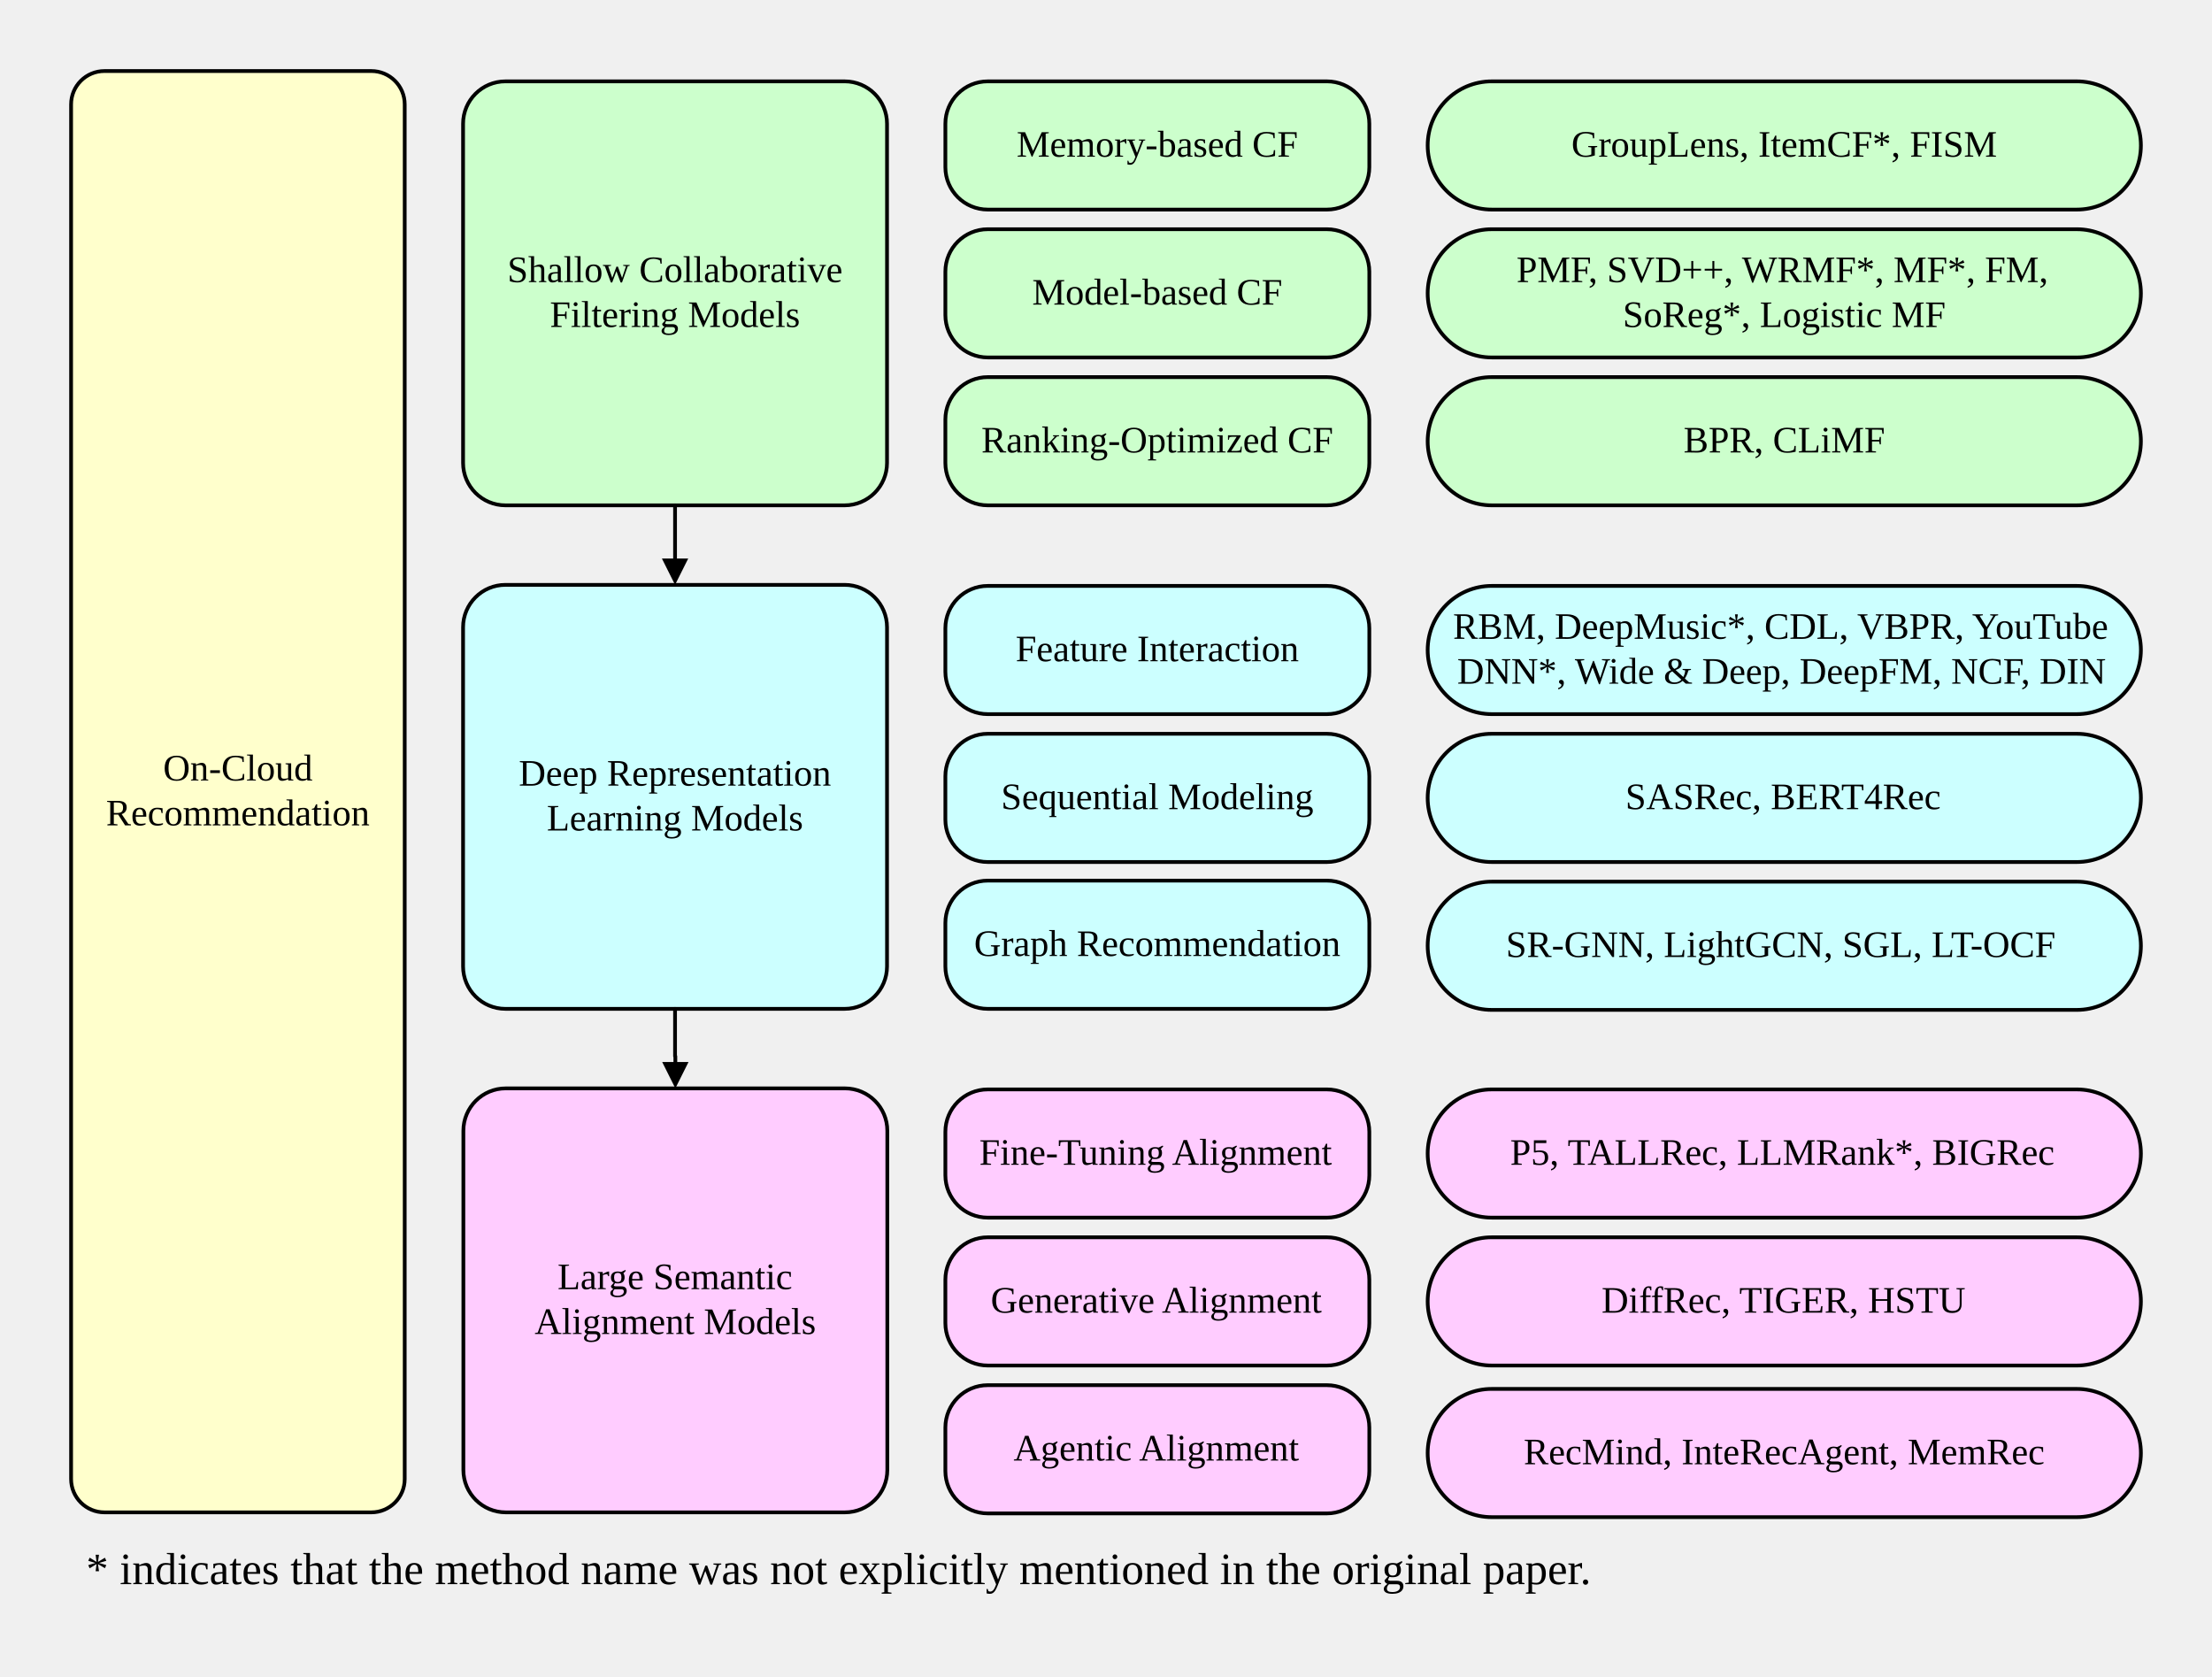
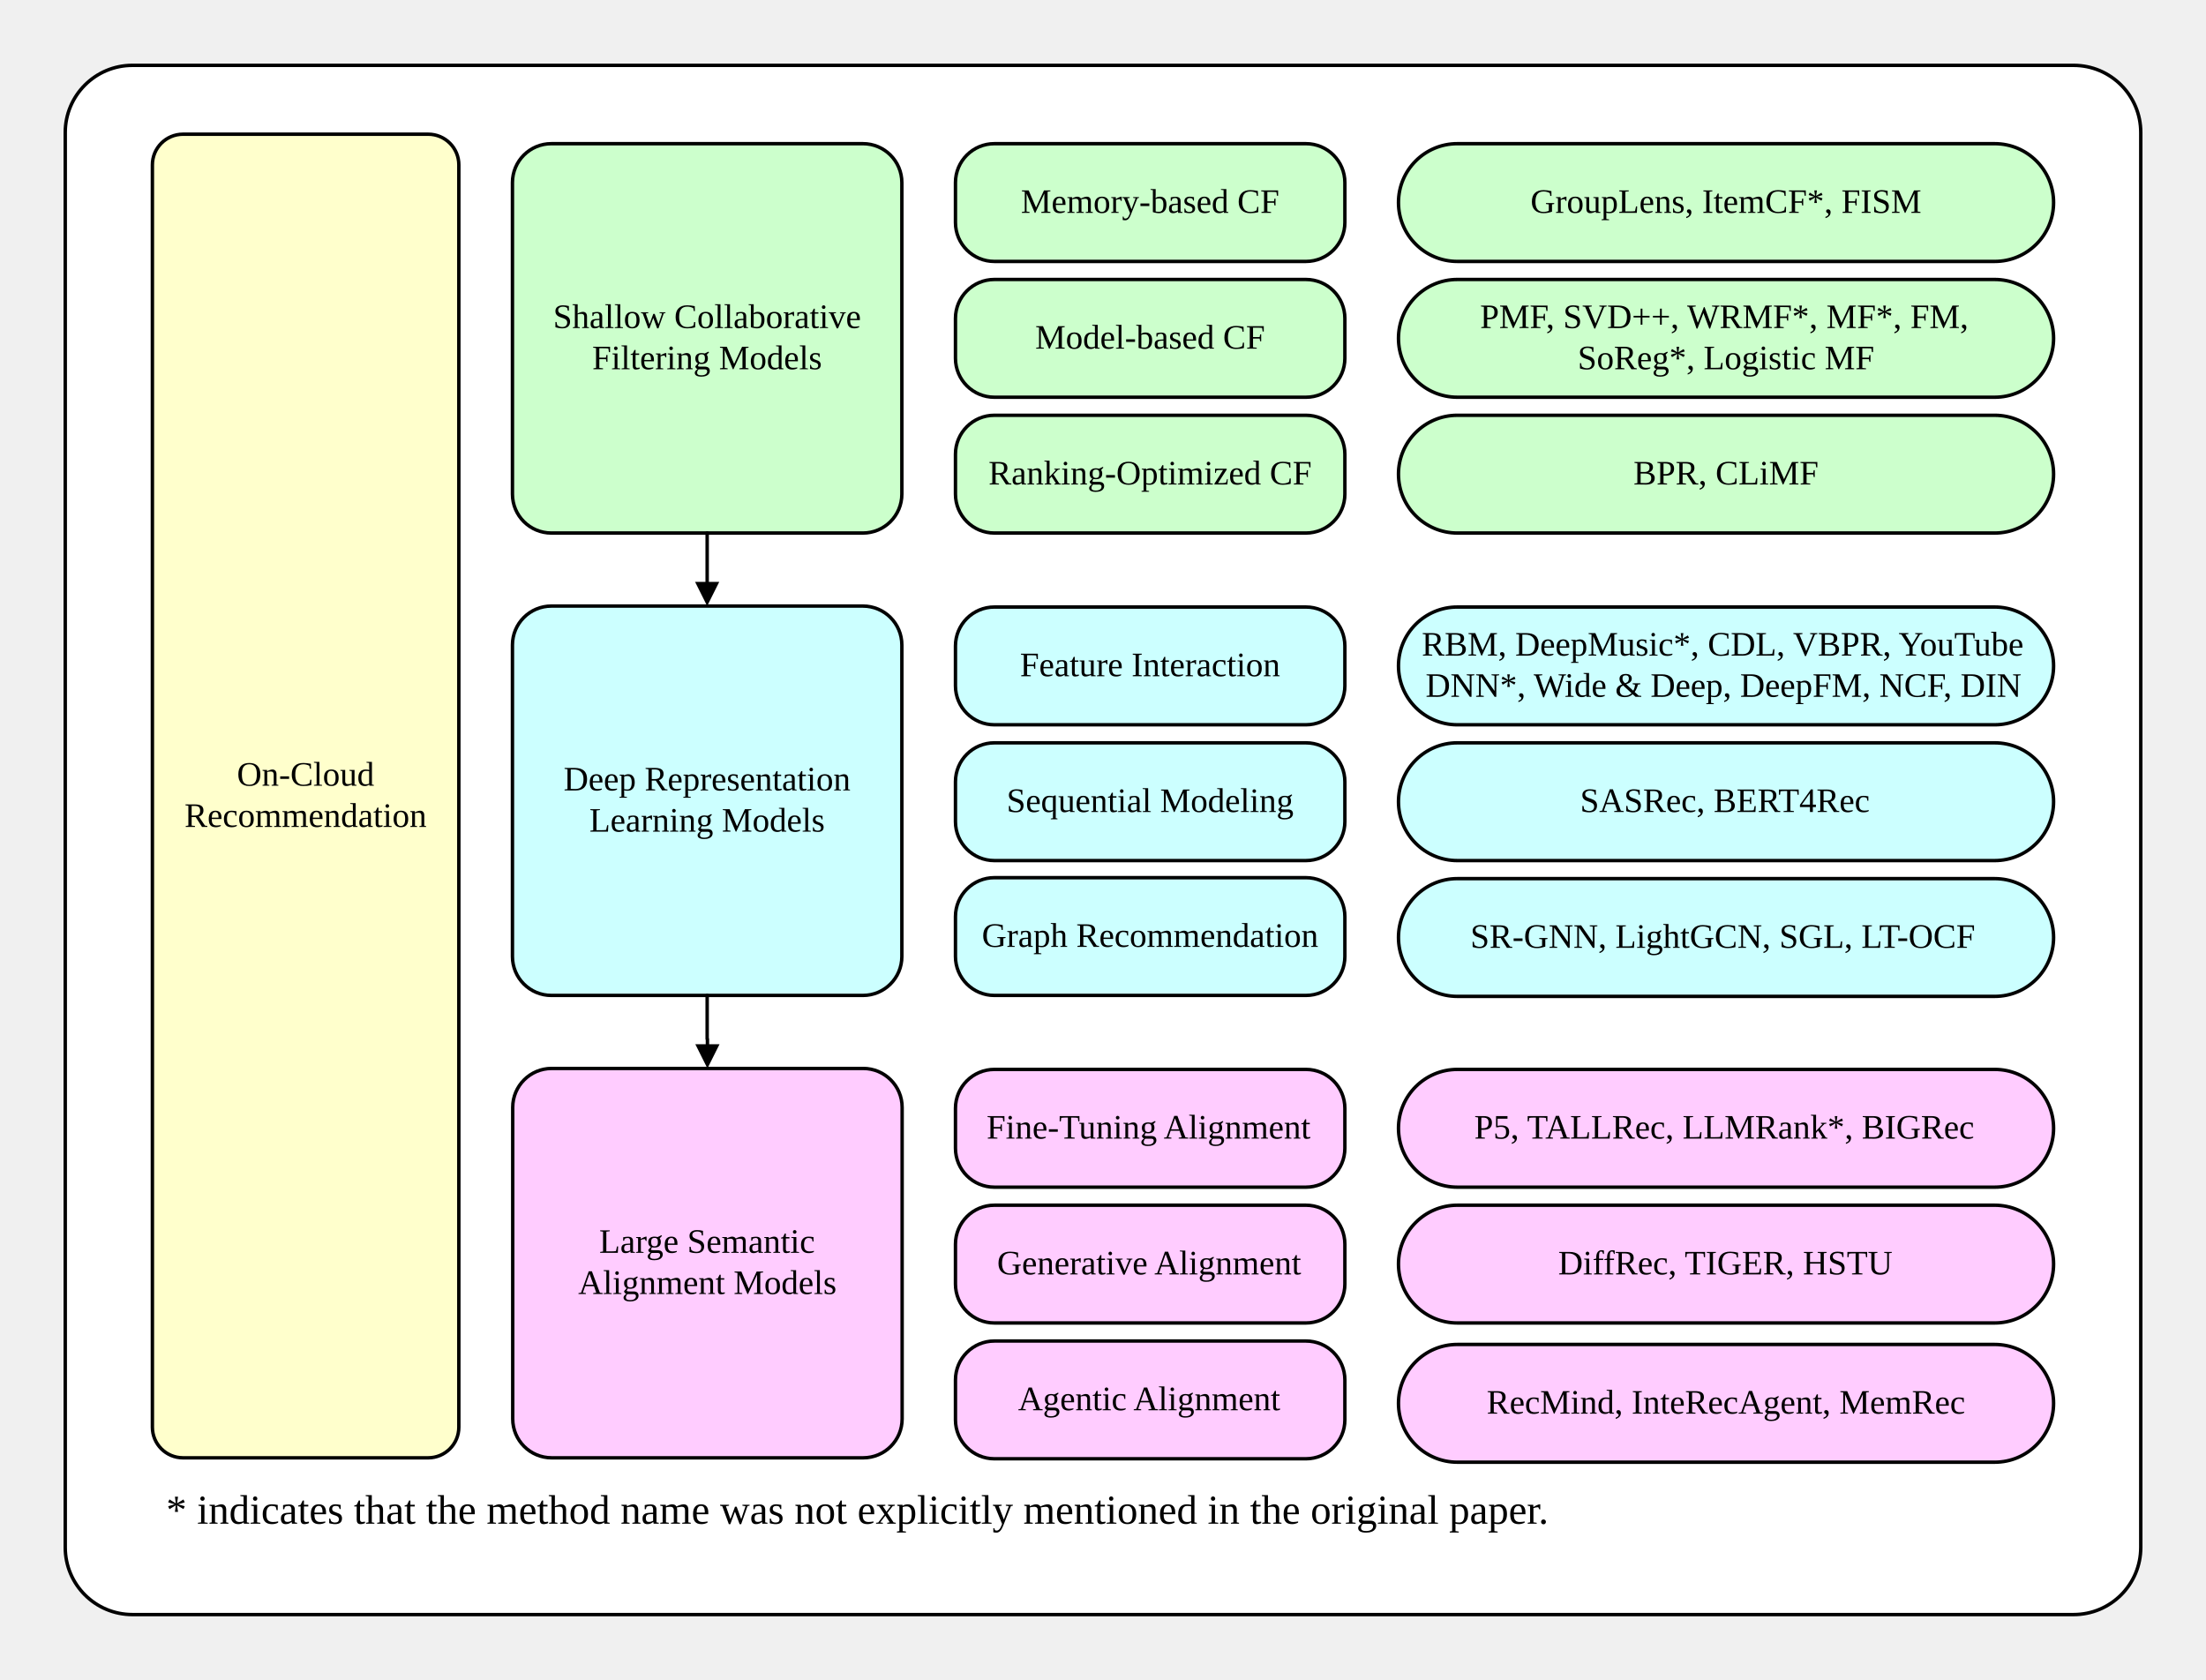
- <svg xmlns="http://www.w3.org/2000/svg" xmlns:xlink="http://www.w3.org/1999/xlink" width="8.217in" height="6.226in" viewBox="0 0 591.598 448.274" xml:space="preserve" color-interpolation-filters="sRGB" class="st11">
+ <svg xmlns="http://www.w3.org/2000/svg" xmlns:xlink="http://www.w3.org/1999/xlink" width="8.921in" height="6.794in" viewBox="0 0 642.345 489.134" xml:space="preserve" color-interpolation-filters="sRGB" class="st12">
  <style type="text/css">
	
- 		.st1 {fill:#ccffff;stroke:#000000;stroke-width:1}
- 		.st2 {fill:#000000;font-family:Times New Roman;font-size:0.833em}
- 		.st3 {font-size:1em}
- 		.st4 {fill:#ffccff;stroke:#000000;stroke-width:1}
- 		.st5 {fill:#ffffcc;stroke:#000000;stroke-width:1}
- 		.st6 {fill:none;stroke:none;stroke-width:1}
- 		.st7 {fill:#000000;font-family:Times New Roman;font-size:1em}
- 		.st8 {fill:#ccffcc;stroke:#000000;stroke-width:1}
- 		.st9 {marker-end:url(#mrkr4-81);stroke:#000000;stroke-linecap:round;stroke-linejoin:round;stroke-width:1}
- 		.st10 {fill:#000000;fill-opacity:1;stroke:#000000;stroke-opacity:1;stroke-width:0.284}
- 		.st11 {fill:none;fill-rule:evenodd;font-size:12px;overflow:visible;stroke-linecap:square;stroke-miterlimit:3}
+ 		.st1 {fill:#ffffff;stroke:#000000;stroke-width:1}
+ 		.st2 {fill:#ccffff;stroke:#000000;stroke-width:1}
+ 		.st3 {fill:#000000;font-family:Times New Roman;font-size:0.833em}
+ 		.st4 {font-size:1em}
+ 		.st5 {fill:#ffccff;stroke:#000000;stroke-width:1}
+ 		.st6 {fill:#ffffcc;stroke:#000000;stroke-width:1}
+ 		.st7 {fill:none;stroke:none;stroke-width:1}
+ 		.st8 {fill:#000000;font-family:Times New Roman;font-size:1em}
+ 		.st9 {fill:#ccffcc;stroke:#000000;stroke-width:1}
+ 		.st10 {marker-end:url(#mrkr4-84);stroke:#000000;stroke-linecap:round;stroke-linejoin:round;stroke-width:1}
+ 		.st11 {fill:#000000;fill-opacity:1;stroke:#000000;stroke-opacity:1;stroke-width:0.284}
+ 		.st12 {fill:none;fill-rule:evenodd;font-size:12px;overflow:visible;stroke-linecap:square;stroke-miterlimit:3}
	
	</style>
  <defs id="Markers">
    <g id="lend4">
      <path d="M 2 1 L 0 0 L 2 -1 L 2 1 " style="stroke:none" />
    </g>
-     <marker id="mrkr4-81" class="st10" refX="-7.04" orient="auto" markerUnits="strokeWidth" overflow="visible">
+     <marker id="mrkr4-84" class="st11" refX="-7.04" orient="auto" markerUnits="strokeWidth" overflow="visible">
      <use xlink:href="#lend4" transform="scale(-3.52,-3.52) " />
    </marker>
  </defs>
  <g>
-     <g id="shape16-1" transform="translate(123.841,-178.49)">
-       <path d="M11.34 448.27 L102.05 448.27 A11.338 11.338 -180 0 0 113.39 436.94 L113.39 346.23 A11.338 11.338 -180 0        0 102.05 334.89 L11.34 334.89 A11.338 11.338 -180 0 0 0 346.23 L0 436.94 A11.338 11.338 -180 0 0 11.34        448.27 Z" class="st1" />
-       <text x="14.9" y="388.58" class="st2">Deep Representation <tspan x="22.4" dy="1.2em" class="st3">Learning Models</tspan>
-       </text>
+     <g id="shape57-1" transform="translate(18.9995,-19)">
+       <path d="M19.57 489.13 L584.78 489.13 A19.566 19.566 -180 0 0 604.35 469.57 L604.35 57.57 A19.566 19.566 -180 0 0        584.78 38 L19.57 38 A19.566 19.566 -180 0 0 -0 57.57 L0 469.57 A19.566 19.566 -180 0 0 19.57 489.13        Z" class="st1" />
    </g>
-     <g id="shape17-5" transform="translate(252.838,-257.301)">
-       <path d="M11.34 448.27 L102.05 448.27 A11.338 11.338 -180 0 0 113.39 436.94 L113.39 425.32 A11.338 11.338 -180 0        0 102.05 413.98 L11.34 413.98 A11.338 11.338 -180 0 0 0 425.32 L0 436.94 A11.338 11.338 -180 0 0 11.34        448.27 Z" class="st1" />
-       <text x="18.79" y="434.13" class="st2">Feature Interaction</text>
-     </g>
-     <g id="shape18-8" transform="translate(252.838,-217.756)">
-       <path d="M11.34 448.27 L102.05 448.27 A11.338 11.338 -180 0 0 113.39 436.94 L113.39 425.32 A11.338 11.338 -180 0        0 102.05 413.98 L11.34 413.98 A11.338 11.338 -180 0 0 0 425.32 L0 436.94 A11.338 11.338 -180 0 0 11.34        448.27 Z" class="st1" />
-       <text x="14.89" y="434.13" class="st2">Sequential Modeling</text>
-     </g>
-     <g id="shape19-11" transform="translate(252.838,-178.49)">
-       <path d="M11.34 448.27 L102.05 448.27 A11.338 11.338 -180 0 0 113.39 436.94 L113.39 425.32 A11.338 11.338 -180 0        0 102.05 413.98 L11.34 413.98 A11.338 11.338 -180 0 0 0 425.32 L0 436.94 A11.338 11.338 -180 0 0 11.34        448.27 Z" class="st1" />
-       <text x="7.68" y="434.13" class="st2">Graph Recommendation</text>
-     </g>
-     <g id="shape20-14" transform="translate(123.921,-43.8442)">
-       <path d="M11.34 448.27 L102.05 448.27 A11.338 11.338 -180 0 0 113.39 436.94 L113.39 346.23 A11.338 11.338 -180 0        0 102.05 334.89 L11.34 334.89 A11.338 11.338 -180 0 0 0 346.23 L0 436.94 A11.338 11.338 -180 0 0 11.34        448.27 Z" class="st4" />
-       <text x="25.18" y="388.58" class="st2">Large Semantic <tspan x="19.06" dy="1.2em" class="st3">Alignment Models</tspan>
-       </text>
-     </g>
-     <g id="shape21-18" transform="translate(252.838,-122.656)">
-       <path d="M11.34 448.27 L102.05 448.27 A11.338 11.338 -180 0 0 113.39 436.94 L113.39 425.32 A11.338 11.338 -180 0        0 102.05 413.98 L11.34 413.98 A11.338 11.338 -180 0 0 0 425.32 L0 436.94 A11.338 11.338 -180 0 0 11.34        448.27 Z" class="st4" />
-       <text x="9.06" y="434.13" class="st2">Fine-Tuning Alignment</text>
-     </g>
-     <g id="shape22-21" transform="translate(252.838,-83.1104)">
-       <path d="M11.34 448.27 L102.05 448.27 A11.338 11.338 -180 0 0 113.39 436.94 L113.39 425.32 A11.338 11.338 -180 0        0 102.05 413.98 L11.34 413.98 A11.338 11.338 -180 0 0 0 425.32 L0 436.94 A11.338 11.338 -180 0 0 11.34        448.27 Z" class="st4" />
-       <text x="12.12" y="434.13" class="st2">Generative Alignment</text>
-     </g>
-     <g id="shape23-24" transform="translate(252.838,-43.565)">
-       <path d="M11.34 448.27 L102.05 448.27 A11.338 11.338 -180 0 0 113.39 436.94 L113.39 425.32 A11.338 11.338 -180 0        0 102.05 413.98 L11.34 413.98 A11.338 11.338 -180 0 0 0 425.32 L0 436.94 A11.338 11.338 -180 0 0 11.34        448.27 Z" class="st4" />
-       <text x="18.23" y="434.13" class="st2">Agentic Alignment</text>
-     </g>
-     <g id="shape24-27" transform="translate(18.9999,-43.8442)">
-       <path d="M8.92 448.27 L80.31 448.27 A8.923 8.923 -180 0 0 89.23 439.35 L89.23 71.77 A8.923 8.923 -180 0 0 80.31        62.84 L8.92 62.84 A8.923 8.923 -180 0 0 -0 71.77 L0 439.35 A8.923 8.923 -180 0 0 8.92 448.27 Z" class="st5" />
-       <text x="24.62" y="252.56" class="st2">On-Cloud <tspan x="9.35" dy="1.2em" class="st3">Recommendation</tspan>
-       </text>
-     </g>
-     <g id="shape25-31" transform="translate(381.835,-257.301)">
-       <path d="M17.15 448.27 L173.62 448.27 A17.147 17.147 -180 0 0 190.76 431.13 A17.147 17.147 -180 0 0 173.62 413.98        L17.15 413.98 A17.147 17.147 -180 0 0 -0 431.13 A17.147 17.147 -180 0 0 17.15 448.27 Z" class="st1" />
-       <text x="6.77" y="428.13" class="st2">RBM, DeepMusic*, CDL, VBPR, YouTube <tspan x="7.89" dy="1.2em" class="st3">DNN</tspan>*, Wide &amp; Deep, DeepFM, NCF, DIN</text>
-     </g>
-     <g id="shape26-35" transform="translate(381.835,-217.756)">
-       <path d="M17.15 448.27 L173.62 448.27 A17.147 17.147 -180 0 0 190.76 431.13 A17.147 17.147 -180 0 0 173.62 413.98        L17.15 413.98 A17.147 17.147 -180 0 0 -0 431.13 A17.147 17.147 -180 0 0 17.15 448.27 Z" class="st1" />
-       <text x="52.88" y="434.13" class="st2">SASRec, BERT4Rec</text>
-     </g>
-     <g id="shape27-38" transform="translate(381.835,-178.211)">
-       <path d="M17.15 448.27 L173.62 448.27 A17.147 17.147 -180 0 0 190.76 431.13 A17.147 17.147 -180 0 0 173.62 413.98        L17.15 413.98 A17.147 17.147 -180 0 0 -0 431.13 A17.147 17.147 -180 0 0 17.15 448.27 Z" class="st1" />
-       <text x="20.93" y="434.13" class="st2">SR-GNN, LightGCN, SGL, LT-OCF</text>
-     </g>
-     <g id="shape28-41" transform="translate(381.835,-122.656)">
-       <path d="M17.15 448.27 L173.62 448.27 A17.147 17.147 -180 0 0 190.76 431.13 A17.147 17.147 -180 0 0 173.62 413.98        L17.15 413.98 A17.147 17.147 -180 0 0 -0 431.13 A17.147 17.147 -180 0 0 17.15 448.27 Z" class="st4" />
-       <text x="22.06" y="434.13" class="st2">P5, TALLRec, LLMRank*, BIGRec</text>
-     </g>
-     <g id="shape29-44" transform="translate(381.835,-83.1104)">
-       <path d="M17.15 448.27 L173.62 448.27 A17.147 17.147 -180 0 0 190.76 431.13 A17.147 17.147 -180 0 0 173.62 413.98        L17.15 413.98 A17.147 17.147 -180 0 0 -0 431.13 A17.147 17.147 -180 0 0 17.15 448.27 Z" class="st4" />
-       <text x="46.5" y="434.13" class="st2">DiffRec, TIGER, HSTU</text>
-     </g>
-     <g id="shape30-47" transform="translate(381.835,-42.565)">
-       <path d="M17.15 448.27 L173.62 448.27 A17.147 17.147 -180 0 0 190.76 431.13 A17.147 17.147 -180 0 0 173.62 413.98        L17.15 413.98 A17.147 17.147 -180 0 0 -0 431.13 A17.147 17.147 -180 0 0 17.15 448.27 Z" class="st4" />
-       <text x="25.68" y="434.13" class="st2">RecMind, InteRecAgent, MemRec</text>
-     </g>
-     <g id="shape31-50" transform="translate(18.9999,-18.25)">
-       <rect x="0" y="428.274" width="450.173" height="20" class="st6" />
-       <text x="4" y="441.87" class="st7">* indicates that the method name was not explicitly mentioned in the original paper.</text>
-     </g>
-     <g id="shape40-53" transform="translate(123.841,-313.136)">
-       <path d="M11.34 448.27 L102.05 448.27 A11.338 11.338 -180 0 0 113.39 436.94 L113.39 346.23 A11.338 11.338 -180 0        0 102.05 334.89 L11.34 334.89 A11.338 11.338 -180 0 0 0 346.23 L0 436.94 A11.338 11.338 -180 0 0 11.34        448.27 Z" class="st8" />
-       <text x="11.84" y="388.58" class="st2">Shallow Collaborative <tspan x="23.22" dy="1.2em" class="st3">Filtering Models</tspan>
-       </text>
-     </g>
-     <g id="shape46-57" transform="translate(252.838,-352.681)">
-       <path d="M11.34 448.27 L102.05 448.27 A11.338 11.338 -180 0 0 113.39 436.94 L113.39 425.32 A11.338 11.338 -180 0        0 102.05 413.98 L11.34 413.98 A11.338 11.338 -180 0 0 0 425.32 L0 436.94 A11.338 11.338 -180 0 0 11.34        448.27 Z" class="st8" />
-       <text x="23.22" y="434.13" class="st2">Model-based CF</text>
-     </g>
-     <g id="shape47-60" transform="translate(252.838,-392.226)">
-       <path d="M11.34 448.27 L102.05 448.27 A11.338 11.338 -180 0 0 113.39 436.94 L113.39 425.32 A11.338 11.338 -180 0        0 102.05 413.98 L11.34 413.98 A11.338 11.338 -180 0 0 0 425.32 L0 436.94 A11.338 11.338 -180 0 0 11.34        448.27 Z" class="st8" />
-       <text x="19.06" y="434.13" class="st2">Memory-based CF</text>
-     </g>
-     <g id="shape49-63" transform="translate(381.835,-392.226)">
-       <path d="M17.15 448.27 L173.62 448.27 A17.147 17.147 -180 0 0 190.76 431.13 A17.147 17.147 -180 0 0 173.62 413.98        L17.15 413.98 A17.147 17.147 -180 0 0 -0 431.13 A17.147 17.147 -180 0 0 17.15 448.27 Z" class="st8" />
-       <text x="38.44" y="434.13" class="st2">GroupLens, ItemCF*, FISM</text>
-     </g>
-     <g id="shape50-66" transform="translate(381.835,-313.136)">
-       <path d="M17.15 448.27 L173.62 448.27 A17.147 17.147 -180 0 0 190.76 431.13 A17.147 17.147 -180 0 0 173.62 413.98        L17.15 413.98 A17.147 17.147 -180 0 0 -0 431.13 A17.147 17.147 -180 0 0 17.15 448.27 Z" class="st8" />
-       <text x="68.43" y="434.13" class="st2">BPR, CLiMF</text>
-     </g>
-     <g id="shape51-69" transform="translate(252.838,-313.136)">
-       <path d="M11.34 448.27 L102.05 448.27 A11.338 11.338 -180 0 0 113.39 436.94 L113.39 425.32 A11.338 11.338 -180 0        0 102.05 413.98 L11.34 413.98 A11.338 11.338 -180 0 0 0 425.32 L0 436.94 A11.338 11.338 -180 0 0 11.34        448.27 Z" class="st8" />
-       <text x="9.61" y="434.13" class="st2">Ranking-Optimized CF</text>
-     </g>
-     <g id="shape52-72" transform="translate(381.835,-352.681)">
-       <path d="M17.15 448.27 L173.62 448.27 A17.147 17.147 -180 0 0 190.76 431.13 A17.147 17.147 -180 0 0 173.62 413.98        L17.15 413.98 A17.147 17.147 -180 0 0 -0 431.13 A17.147 17.147 -180 0 0 17.15 448.27 Z" class="st8" />
-       <text x="23.75" y="428.13" class="st2">PMF, SVD++, WRMF*, MF*, FM, <tspan x="52.18" dy="1.2em" class="st3">SoReg</tspan>*, Logistic MF</text>
-     </g>
-     <g id="shape53-76" transform="translate(173.448,-313.136)">
-       <path d="M7.09 448.27 L7.09 462.49" class="st9" />
-     </g>
-     <g id="shape54-82" transform="translate(173.487,-178.49)">
-       <path d="M7.05 448.27 L7.05 460.95 L7.13 460.95 L7.13 462.49" class="st9" />
+     <g id="group61-3" transform="translate(44.3734,-39.0551)">
+       <g id="shape16-4" transform="translate(104.841,-160.24)">
+         <path d="M11.34 489.13 L102.05 489.13 A11.338 11.338 -180 0 0 113.39 477.8 L113.39 387.09 A11.338 11.338 -180         0 0 102.05 375.75 L11.34 375.75 A11.338 11.338 -180 0 0 0 387.09 L0 477.8 A11.338 11.338 -180 0         0 11.34 489.13 Z" class="st2" />
+         <text x="14.9" y="429.44" class="st3">Deep Representation <tspan x="22.4" dy="1.2em" class="st4">Learning Models</tspan>
+         </text>
+       </g>
+       <g id="shape17-8" transform="translate(233.838,-239.051)">
+         <path d="M11.34 489.13 L102.05 489.13 A11.338 11.338 -180 0 0 113.39 477.8 L113.39 466.18 A11.338 11.338 -180         0 0 102.05 454.84 L11.34 454.84 A11.338 11.338 -180 0 0 0 466.18 L0 477.8 A11.338 11.338 -180 0         0 11.34 489.13 Z" class="st2" />
+         <text x="18.79" y="474.99" class="st3">Feature Interaction</text>
+       </g>
+       <g id="shape18-11" transform="translate(233.838,-199.506)">
+         <path d="M11.34 489.13 L102.05 489.13 A11.338 11.338 -180 0 0 113.39 477.8 L113.39 466.18 A11.338 11.338 -180         0 0 102.05 454.84 L11.34 454.84 A11.338 11.338 -180 0 0 0 466.18 L0 477.8 A11.338 11.338 -180 0         0 11.34 489.13 Z" class="st2" />
+         <text x="14.89" y="474.99" class="st3">Sequential Modeling</text>
+       </g>
+       <g id="shape19-14" transform="translate(233.838,-160.24)">
+         <path d="M11.34 489.13 L102.05 489.13 A11.338 11.338 -180 0 0 113.39 477.8 L113.39 466.18 A11.338 11.338 -180         0 0 102.05 454.84 L11.34 454.84 A11.338 11.338 -180 0 0 0 466.18 L0 477.8 A11.338 11.338 -180 0         0 11.34 489.13 Z" class="st2" />
+         <text x="7.68" y="474.99" class="st3">Graph Recommendation</text>
+       </g>
+       <g id="shape20-17" transform="translate(104.921,-25.5942)">
+         <path d="M11.34 489.13 L102.05 489.13 A11.338 11.338 -180 0 0 113.39 477.8 L113.39 387.09 A11.338 11.338 -180         0 0 102.05 375.75 L11.34 375.75 A11.338 11.338 -180 0 0 0 387.09 L0 477.8 A11.338 11.338 -180 0         0 11.34 489.13 Z" class="st5" />
+         <text x="25.18" y="429.44" class="st3">Large Semantic <tspan x="19.06" dy="1.2em" class="st4">Alignment Models</tspan>
+         </text>
+       </g>
+       <g id="shape21-21" transform="translate(233.838,-104.406)">
+         <path d="M11.34 489.13 L102.05 489.13 A11.338 11.338 -180 0 0 113.39 477.8 L113.39 466.18 A11.338 11.338 -180         0 0 102.05 454.84 L11.34 454.84 A11.338 11.338 -180 0 0 0 466.18 L0 477.8 A11.338 11.338 -180 0         0 11.34 489.13 Z" class="st5" />
+         <text x="9.06" y="474.99" class="st3">Fine-Tuning Alignment</text>
+       </g>
+       <g id="shape22-24" transform="translate(233.838,-64.8604)">
+         <path d="M11.34 489.13 L102.05 489.13 A11.338 11.338 -180 0 0 113.39 477.8 L113.39 466.18 A11.338 11.338 -180         0 0 102.05 454.84 L11.34 454.84 A11.338 11.338 -180 0 0 0 466.18 L0 477.8 A11.338 11.338 -180 0         0 11.34 489.13 Z" class="st5" />
+         <text x="12.12" y="474.99" class="st3">Generative Alignment</text>
+       </g>
+       <g id="shape23-27" transform="translate(233.838,-25.315)">
+         <path d="M11.34 489.13 L102.05 489.13 A11.338 11.338 -180 0 0 113.39 477.8 L113.39 466.18 A11.338 11.338 -180         0 0 102.05 454.84 L11.34 454.84 A11.338 11.338 -180 0 0 0 466.18 L0 477.8 A11.338 11.338 -180 0         0 11.34 489.13 Z" class="st5" />
+         <text x="18.23" y="474.99" class="st3">Agentic Alignment</text>
+       </g>
+       <g id="shape24-30" transform="translate(7.99361E-15,-25.5942)">
+         <path d="M8.92 489.13 L80.31 489.13 A8.923 8.923 -180 0 0 89.23 480.21 L89.23 112.63 A8.923 8.923 -180 0         0 80.31 103.7 L8.92 103.7 A8.923 8.923 -180 0 0 -0 112.63 L0 480.21 A8.923 8.923 -180 0 0 8.92         489.13 Z" class="st6" />
+         <text x="24.62" y="293.42" class="st3">On-Cloud <tspan x="9.35" dy="1.2em" class="st4">Recommendation</tspan>
+         </text>
+       </g>
+       <g id="shape25-34" transform="translate(362.835,-239.051)">
+         <path d="M17.15 489.13 L173.62 489.13 A17.147 17.147 -180 0 0 190.76 471.99 A17.147 17.147 -180 0 0 173.62 454.84         L17.15 454.84 A17.147 17.147 -180 0 0 -0 471.99 A17.147 17.147 -180 0 0 17.15 489.13 Z" class="st2" />
+         <text x="6.77" y="468.99" class="st3">RBM, DeepMusic*, CDL, VBPR, YouTube <tspan x="7.89" dy="1.2em" class="st4">DNN</tspan>*, Wide &amp; Deep, DeepFM, NCF, DIN</text>
+       </g>
+       <g id="shape26-38" transform="translate(362.835,-199.506)">
+         <path d="M17.15 489.13 L173.62 489.13 A17.147 17.147 -180 0 0 190.76 471.99 A17.147 17.147 -180 0 0 173.62 454.84         L17.15 454.84 A17.147 17.147 -180 0 0 -0 471.99 A17.147 17.147 -180 0 0 17.15 489.13 Z" class="st2" />
+         <text x="52.88" y="474.99" class="st3">SASRec, BERT4Rec</text>
+       </g>
+       <g id="shape27-41" transform="translate(362.835,-159.961)">
+         <path d="M17.15 489.13 L173.62 489.13 A17.147 17.147 -180 0 0 190.76 471.99 A17.147 17.147 -180 0 0 173.62 454.84         L17.15 454.84 A17.147 17.147 -180 0 0 -0 471.99 A17.147 17.147 -180 0 0 17.15 489.13 Z" class="st2" />
+         <text x="20.93" y="474.99" class="st3">SR-GNN, LightGCN, SGL, LT-OCF</text>
+       </g>
+       <g id="shape28-44" transform="translate(362.835,-104.406)">
+         <path d="M17.15 489.13 L173.62 489.13 A17.147 17.147 -180 0 0 190.76 471.99 A17.147 17.147 -180 0 0 173.62 454.84         L17.15 454.84 A17.147 17.147 -180 0 0 -0 471.99 A17.147 17.147 -180 0 0 17.15 489.13 Z" class="st5" />
+         <text x="22.06" y="474.99" class="st3">P5, TALLRec, LLMRank*, BIGRec</text>
+       </g>
+       <g id="shape29-47" transform="translate(362.835,-64.8604)">
+         <path d="M17.15 489.13 L173.62 489.13 A17.147 17.147 -180 0 0 190.76 471.99 A17.147 17.147 -180 0 0 173.62 454.84         L17.15 454.84 A17.147 17.147 -180 0 0 -0 471.99 A17.147 17.147 -180 0 0 17.15 489.13 Z" class="st5" />
+         <text x="46.5" y="474.99" class="st3">DiffRec, TIGER, HSTU</text>
+       </g>
+       <g id="shape30-50" transform="translate(362.835,-24.315)">
+         <path d="M17.15 489.13 L173.62 489.13 A17.147 17.147 -180 0 0 190.76 471.99 A17.147 17.147 -180 0 0 173.62 454.84         L17.15 454.84 A17.147 17.147 -180 0 0 -0 471.99 A17.147 17.147 -180 0 0 17.15 489.13 Z" class="st5" />
+         <text x="25.68" y="474.99" class="st3">RecMind, InteRecAgent, MemRec</text>
+       </g>
+       <g id="shape31-53">
+         <rect x="0" y="469.134" width="450.173" height="20" class="st7" />
+         <text x="4" y="482.73" class="st8">* indicates that the method name was not explicitly mentioned in the original paper.</text>
+       </g>
+       <g id="shape40-56" transform="translate(104.841,-294.886)">
+         <path d="M11.34 489.13 L102.05 489.13 A11.338 11.338 -180 0 0 113.39 477.8 L113.39 387.09 A11.338 11.338 -180         0 0 102.05 375.75 L11.34 375.75 A11.338 11.338 -180 0 0 0 387.09 L0 477.8 A11.338 11.338 -180 0         0 11.34 489.13 Z" class="st9" />
+         <text x="11.84" y="429.44" class="st3">Shallow Collaborative <tspan x="23.22" dy="1.2em" class="st4">Filtering Models</tspan>
+         </text>
+       </g>
+       <g id="shape46-60" transform="translate(233.838,-334.431)">
+         <path d="M11.34 489.13 L102.05 489.13 A11.338 11.338 -180 0 0 113.39 477.8 L113.39 466.18 A11.338 11.338 -180         0 0 102.05 454.84 L11.34 454.84 A11.338 11.338 -180 0 0 0 466.18 L0 477.8 A11.338 11.338 -180 0         0 11.34 489.13 Z" class="st9" />
+         <text x="23.22" y="474.99" class="st3">Model-based CF</text>
+       </g>
+       <g id="shape47-63" transform="translate(233.838,-373.976)">
+         <path d="M11.34 489.13 L102.05 489.13 A11.338 11.338 -180 0 0 113.39 477.8 L113.39 466.18 A11.338 11.338 -180         0 0 102.05 454.84 L11.34 454.84 A11.338 11.338 -180 0 0 0 466.18 L0 477.8 A11.338 11.338 -180 0         0 11.34 489.13 Z" class="st9" />
+         <text x="19.06" y="474.99" class="st3">Memory-based CF</text>
+       </g>
+       <g id="shape49-66" transform="translate(362.835,-373.976)">
+         <path d="M17.15 489.13 L173.62 489.13 A17.147 17.147 -180 0 0 190.76 471.99 A17.147 17.147 -180 0 0 173.62 454.84         L17.15 454.84 A17.147 17.147 -180 0 0 -0 471.99 A17.147 17.147 -180 0 0 17.15 489.13 Z" class="st9" />
+         <text x="38.44" y="474.99" class="st3">GroupLens, ItemCF*, FISM</text>
+       </g>
+       <g id="shape50-69" transform="translate(362.835,-294.886)">
+         <path d="M17.15 489.13 L173.62 489.13 A17.147 17.147 -180 0 0 190.76 471.99 A17.147 17.147 -180 0 0 173.62 454.84         L17.15 454.84 A17.147 17.147 -180 0 0 -0 471.99 A17.147 17.147 -180 0 0 17.15 489.13 Z" class="st9" />
+         <text x="68.43" y="474.99" class="st3">BPR, CLiMF</text>
+       </g>
+       <g id="shape51-72" transform="translate(233.838,-294.886)">
+         <path d="M11.34 489.13 L102.05 489.13 A11.338 11.338 -180 0 0 113.39 477.8 L113.39 466.18 A11.338 11.338 -180         0 0 102.05 454.84 L11.34 454.84 A11.338 11.338 -180 0 0 0 466.18 L0 477.8 A11.338 11.338 -180 0         0 11.34 489.13 Z" class="st9" />
+         <text x="9.61" y="474.99" class="st3">Ranking-Optimized CF</text>
+       </g>
+       <g id="shape52-75" transform="translate(362.835,-334.431)">
+         <path d="M17.15 489.13 L173.62 489.13 A17.147 17.147 -180 0 0 190.76 471.99 A17.147 17.147 -180 0 0 173.62 454.84         L17.15 454.84 A17.147 17.147 -180 0 0 -0 471.99 A17.147 17.147 -180 0 0 17.15 489.13 Z" class="st9" />
+         <text x="23.75" y="468.99" class="st3">PMF, SVD++, WRMF*, MF*, FM, <tspan x="52.18" dy="1.2em" class="st4">SoReg</tspan>*, Logistic MF</text>
+       </g>
+       <g id="shape53-79" transform="translate(154.448,-294.886)">
+         <path d="M7.09 489.13 L7.09 503.35" class="st10" />
+       </g>
+       <g id="shape54-85" transform="translate(154.487,-160.24)">
+         <path d="M7.05 489.13 L7.05 501.81 L7.13 501.81 L7.13 503.35" class="st10" />
+       </g>
    </g>
  </g>
</svg>
